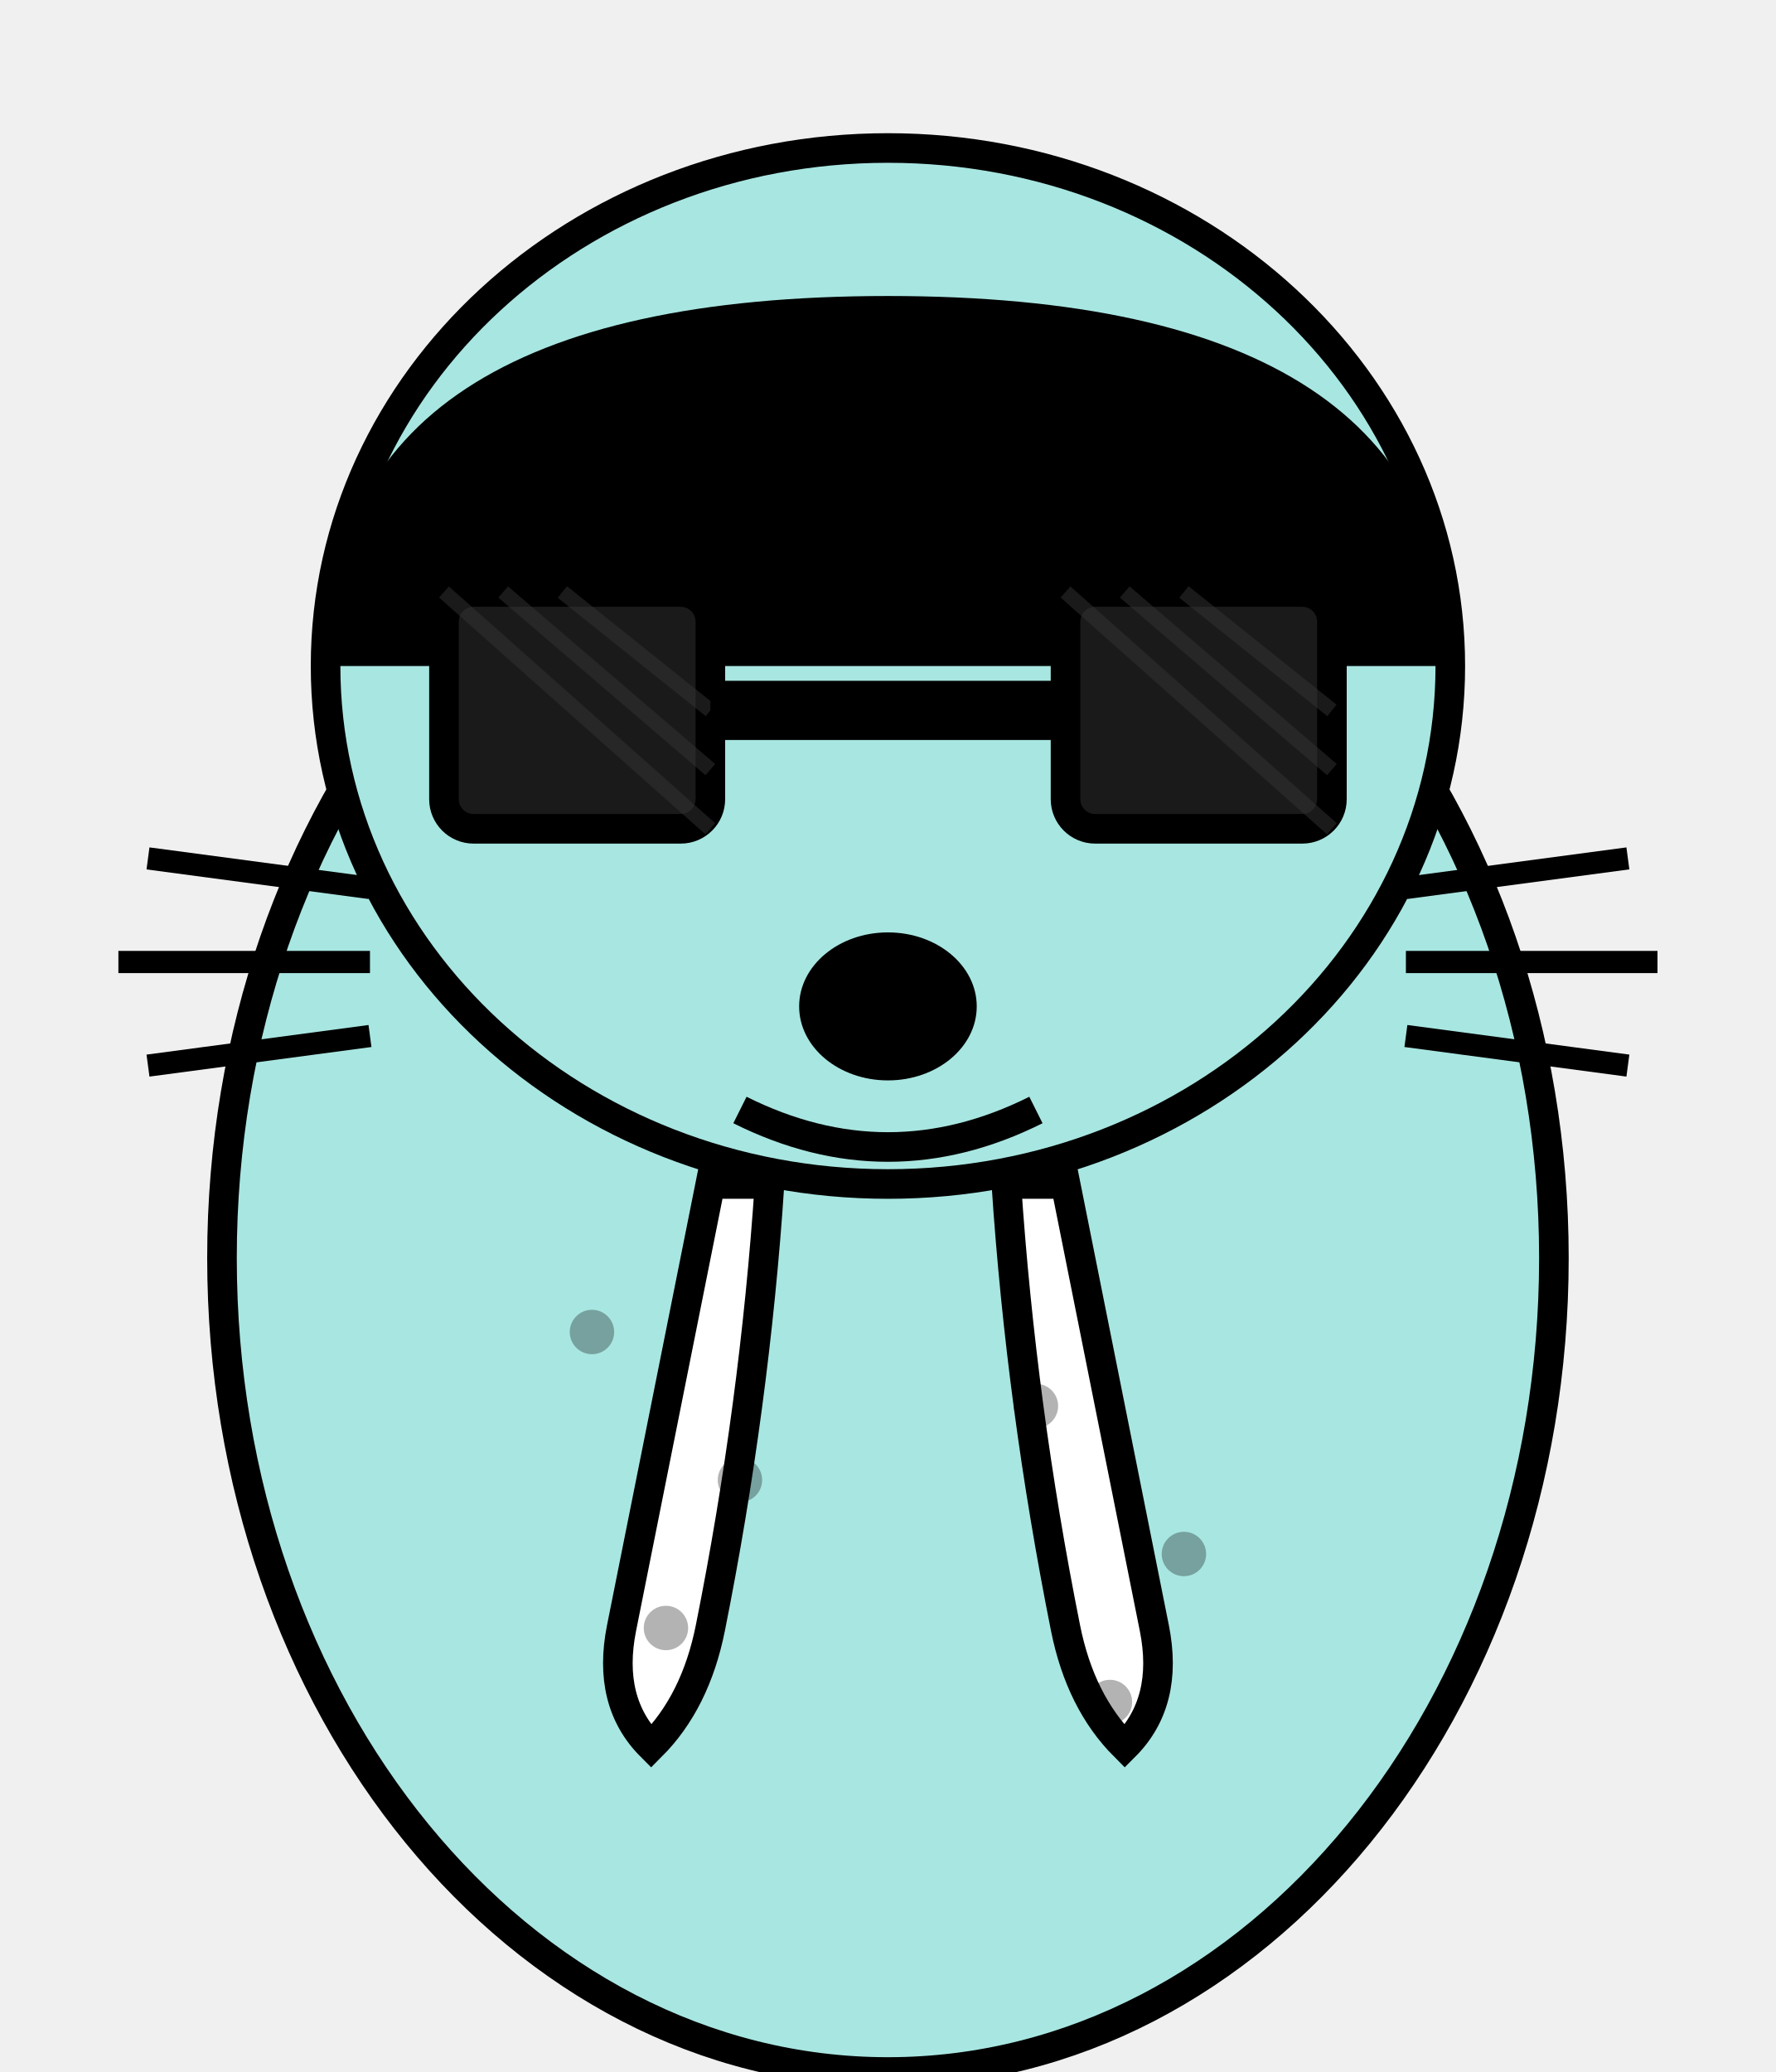
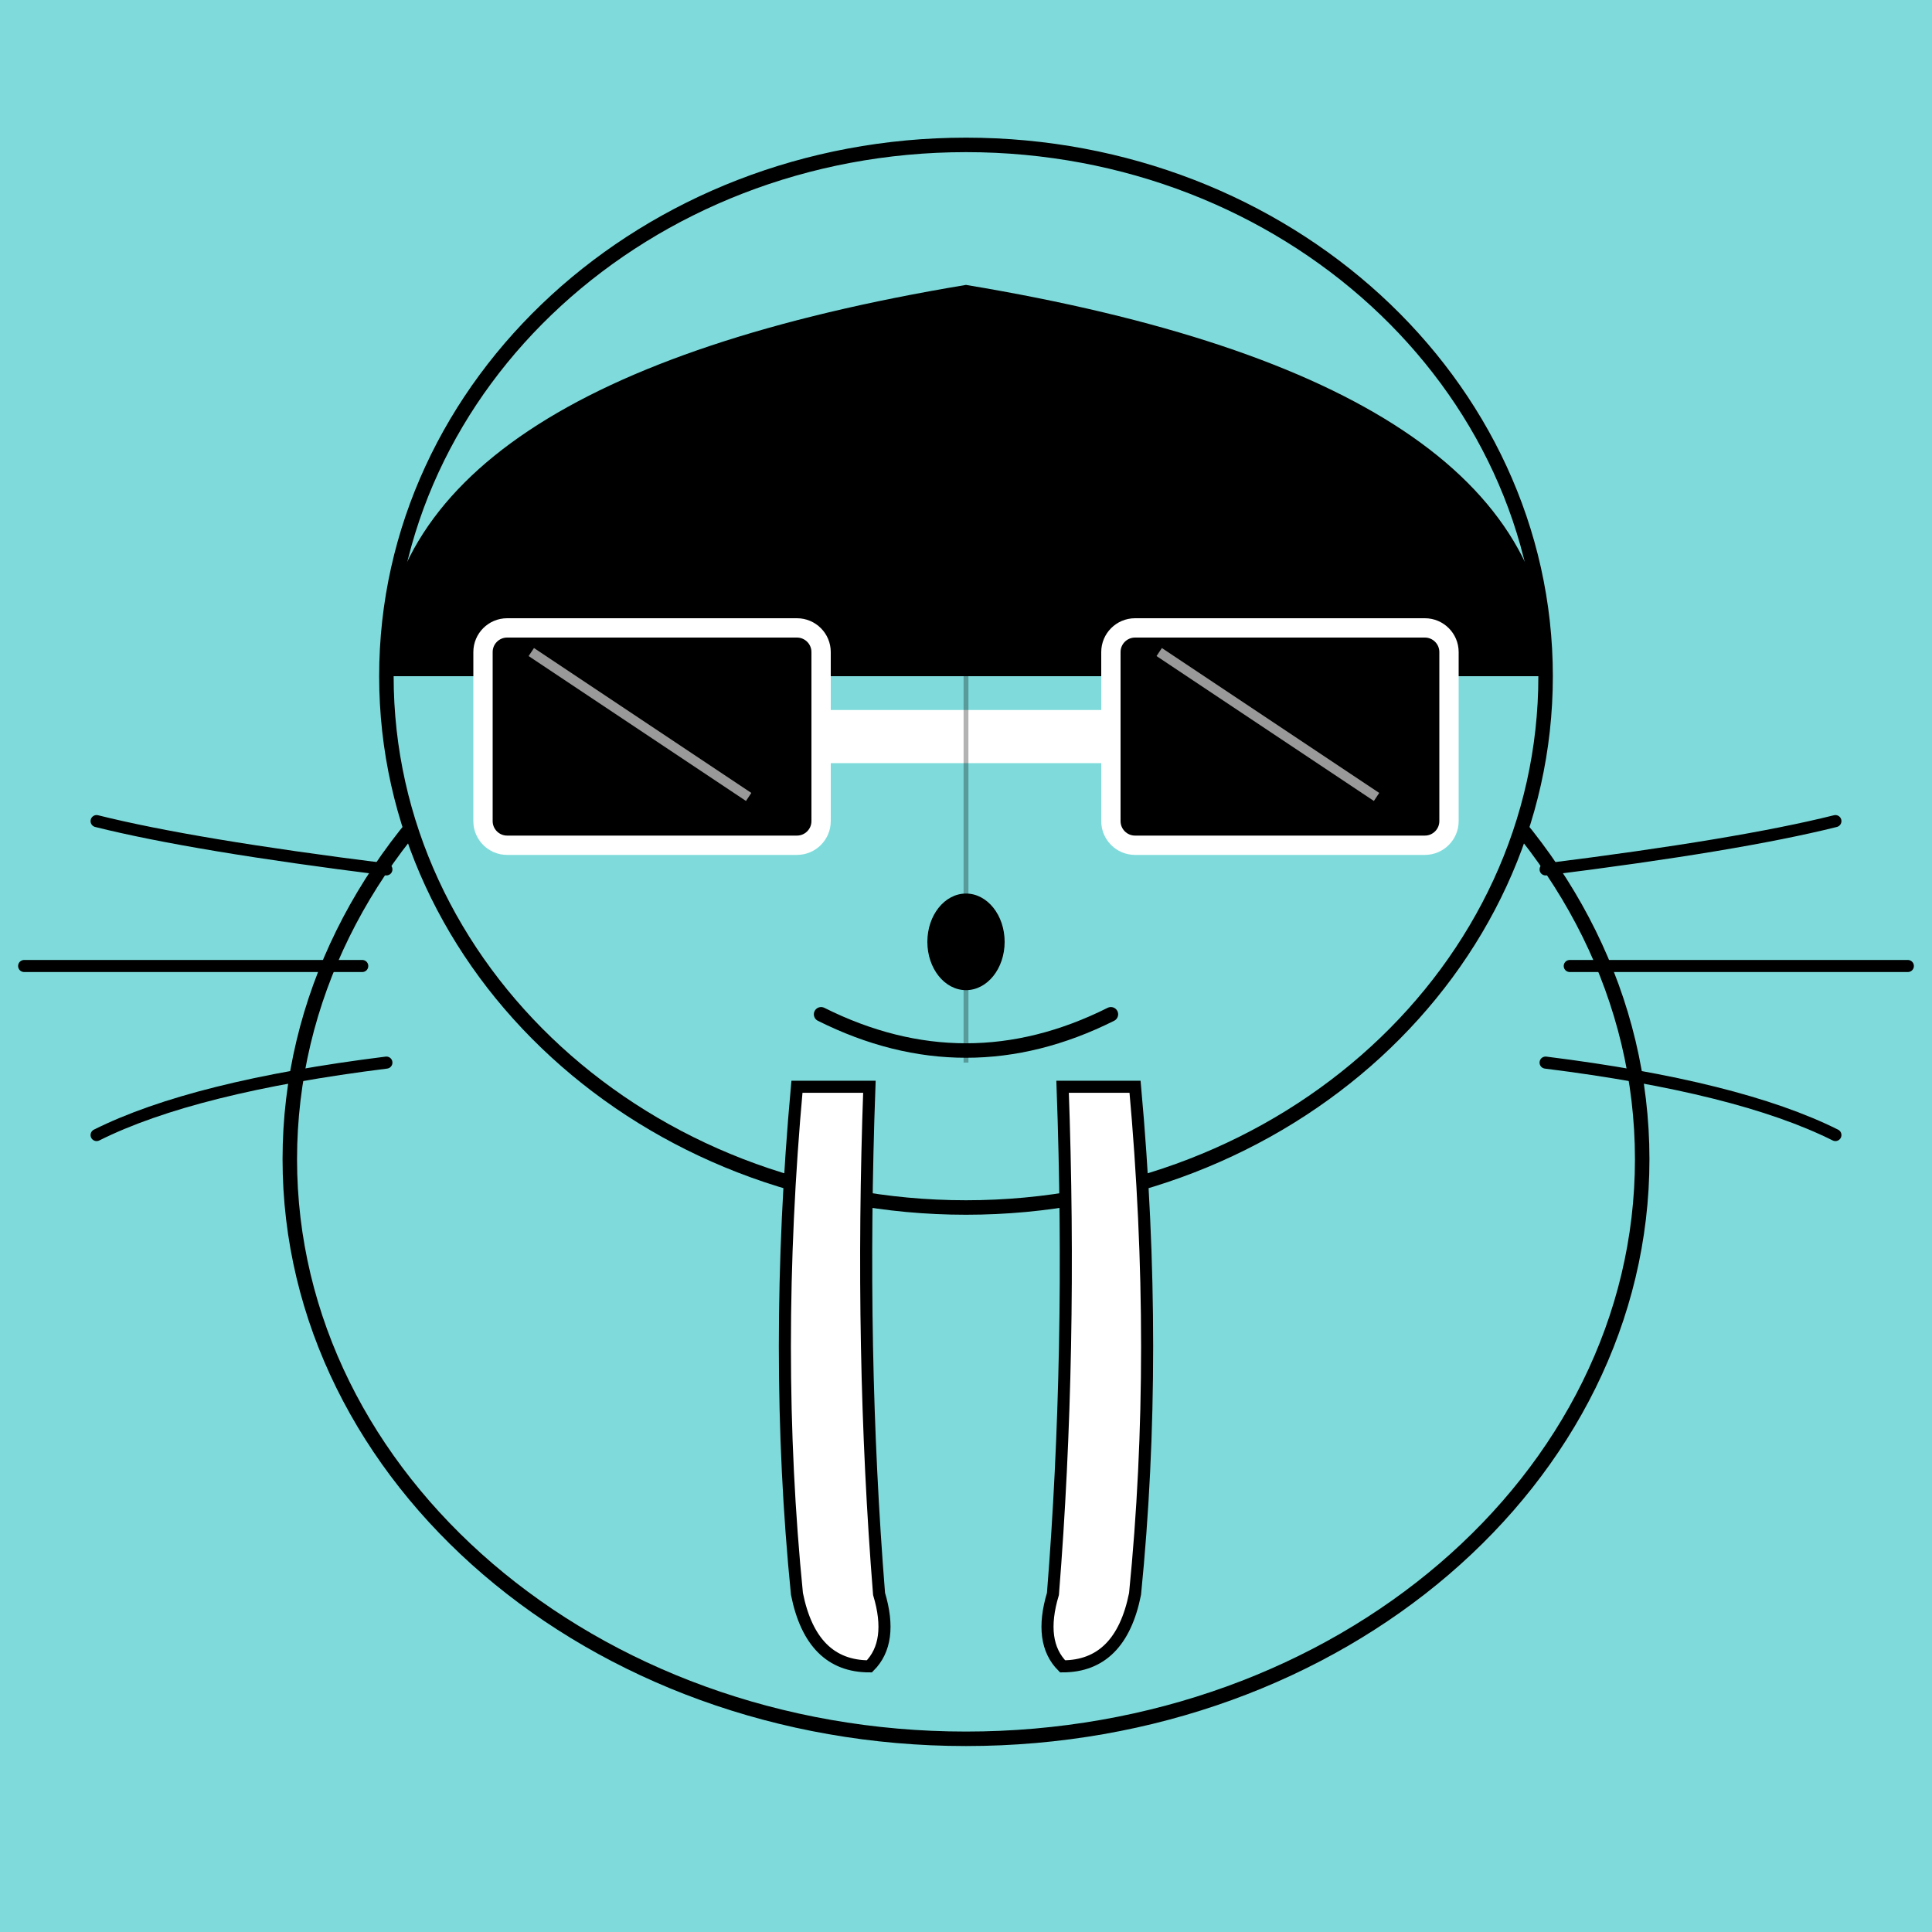
- <svg xmlns="http://www.w3.org/2000/svg" viewBox="0 0 120 140" width="120" height="140">
-   <ellipse cx="60" cy="85" rx="45" ry="55" fill="#A8E6E1" stroke="#000" stroke-width="2" />
-   <ellipse cx="60" cy="45" rx="38" ry="35" fill="#A8E6E1" stroke="#000" stroke-width="2" />
-   <path d="M 22 45 Q 22 20, 60 20 Q 98 20, 98 45" fill="#000" />
-   <g id="sunglasses">
-     <rect x="30" y="40" width="18" height="16" rx="2" fill="#1A1A1A" stroke="#000" stroke-width="2" />
-     <line x1="30" y1="40" x2="48" y2="56" stroke="#333" stroke-width="1" opacity="0.5" />
-     <line x1="34" y1="40" x2="48" y2="52" stroke="#333" stroke-width="1" opacity="0.5" />
-     <line x1="38" y1="40" x2="48" y2="48" stroke="#333" stroke-width="1" opacity="0.5" />
-     <rect x="72" y="40" width="18" height="16" rx="2" fill="#1A1A1A" stroke="#000" stroke-width="2" />
-     <line x1="72" y1="40" x2="90" y2="56" stroke="#333" stroke-width="1" opacity="0.5" />
-     <line x1="76" y1="40" x2="90" y2="52" stroke="#333" stroke-width="1" opacity="0.5" />
-     <line x1="80" y1="40" x2="90" y2="48" stroke="#333" stroke-width="1" opacity="0.5" />
-     <rect x="48" y="46" width="24" height="4" fill="#000" />
-   </g>
-   <g id="whiskers">
-     <line x1="25" y1="60" x2="10" y2="58" stroke="#000" stroke-width="1.5" />
-     <line x1="25" y1="65" x2="8" y2="65" stroke="#000" stroke-width="1.5" />
-     <line x1="25" y1="70" x2="10" y2="72" stroke="#000" stroke-width="1.5" />
-     <line x1="95" y1="60" x2="110" y2="58" stroke="#000" stroke-width="1.5" />
-     <line x1="95" y1="65" x2="112" y2="65" stroke="#000" stroke-width="1.5" />
-     <line x1="95" y1="70" x2="110" y2="72" stroke="#000" stroke-width="1.5" />
-   </g>
-   <ellipse cx="60" cy="68" rx="6" ry="5" fill="#000" />
-   <path d="M 50 75 Q 60 80, 70 75" stroke="#000" stroke-width="2" fill="none" />
-   <g id="tusks">
-     <path d="M 48 80 Q 45 95, 42 110 Q 41 115, 44 118 Q 47 115, 48 110 Q 51 95, 52 80 Z" fill="#FFF" stroke="#000" stroke-width="2" />
-     <path d="M 72 80 Q 75 95, 78 110 Q 79 115, 76 118 Q 73 115, 72 110 Q 69 95, 68 80 Z" fill="#FFF" stroke="#000" stroke-width="2" />
-   </g>
-   <circle cx="40" cy="90" r="1.5" fill="#000" opacity="0.3" />
-   <circle cx="50" cy="100" r="1.5" fill="#000" opacity="0.3" />
-   <circle cx="70" cy="95" r="1.5" fill="#000" opacity="0.3" />
-   <circle cx="80" cy="105" r="1.5" fill="#000" opacity="0.3" />
-   <circle cx="45" cy="110" r="1.5" fill="#000" opacity="0.3" />
-   <circle cx="75" cy="115" r="1.5" fill="#000" opacity="0.3" />
+ <svg xmlns="http://www.w3.org/2000/svg" viewBox="0 0 400 400" width="400" height="400">
+   <rect width="400" height="400" fill="#7FDBDB" />
+   <ellipse cx="200" cy="240" rx="140" ry="120" fill="#7FDBDB" stroke="#000000" stroke-width="3" />
+   <ellipse cx="200" cy="140" rx="120" ry="110" fill="#7FDBDB" stroke="#000000" stroke-width="3" />
+   <path d="M 80 140 Q 80 80, 200 60 Q 320 80, 320 140" fill="#000000" stroke="#000000" stroke-width="2" />
+   <rect x="100" y="130" width="70" height="45" rx="5" fill="#000000" stroke="#FFFFFF" stroke-width="4" />
+   <line x1="110" y1="135" x2="155" y2="165" stroke="#FFFFFF" stroke-width="2" opacity="0.6" />
+   <rect x="230" y="130" width="70" height="45" rx="5" fill="#000000" stroke="#FFFFFF" stroke-width="4" />
+   <line x1="240" y1="135" x2="285" y2="165" stroke="#FFFFFF" stroke-width="2" opacity="0.6" />
+   <rect x="170" y="148" width="60" height="9" fill="#FFFFFF" stroke="#FFFFFF" stroke-width="2" />
+   <ellipse cx="200" cy="195" rx="8" ry="10" fill="#000000" />
+   <path d="M 170 210 Q 200 225, 230 210" stroke="#000000" stroke-width="3" fill="none" stroke-linecap="round" />
+   <path d="M 80 180 Q 40 175, 20 170" stroke="#000000" stroke-width="2.5" fill="none" stroke-linecap="round" />
+   <path d="M 75 200 Q 30 200, 5 200" stroke="#000000" stroke-width="2.5" fill="none" stroke-linecap="round" />
+   <path d="M 80 220 Q 40 225, 20 235" stroke="#000000" stroke-width="2.5" fill="none" stroke-linecap="round" />
+   <path d="M 320 180 Q 360 175, 380 170" stroke="#000000" stroke-width="2.5" fill="none" stroke-linecap="round" />
+   <path d="M 325 200 Q 370 200, 395 200" stroke="#000000" stroke-width="2.5" fill="none" stroke-linecap="round" />
+   <path d="M 320 220 Q 360 225, 380 235" stroke="#000000" stroke-width="2.5" fill="none" stroke-linecap="round" />
+   <path d="M 165 225 Q 160 280, 165 330 Q 168 345, 180 345 Q 185 340, 182 330 Q 178 280, 180 225 Z" fill="#FFFFFF" stroke="#000000" stroke-width="2.5" />
+   <path d="M 235 225 Q 240 280, 235 330 Q 232 345, 220 345 Q 215 340, 218 330 Q 222 280, 220 225 Z" fill="#FFFFFF" stroke="#000000" stroke-width="2.5" />
+   <line x1="200" y1="80" x2="200" y2="220" stroke="#000000" stroke-width="1" opacity="0.3" />
</svg>
